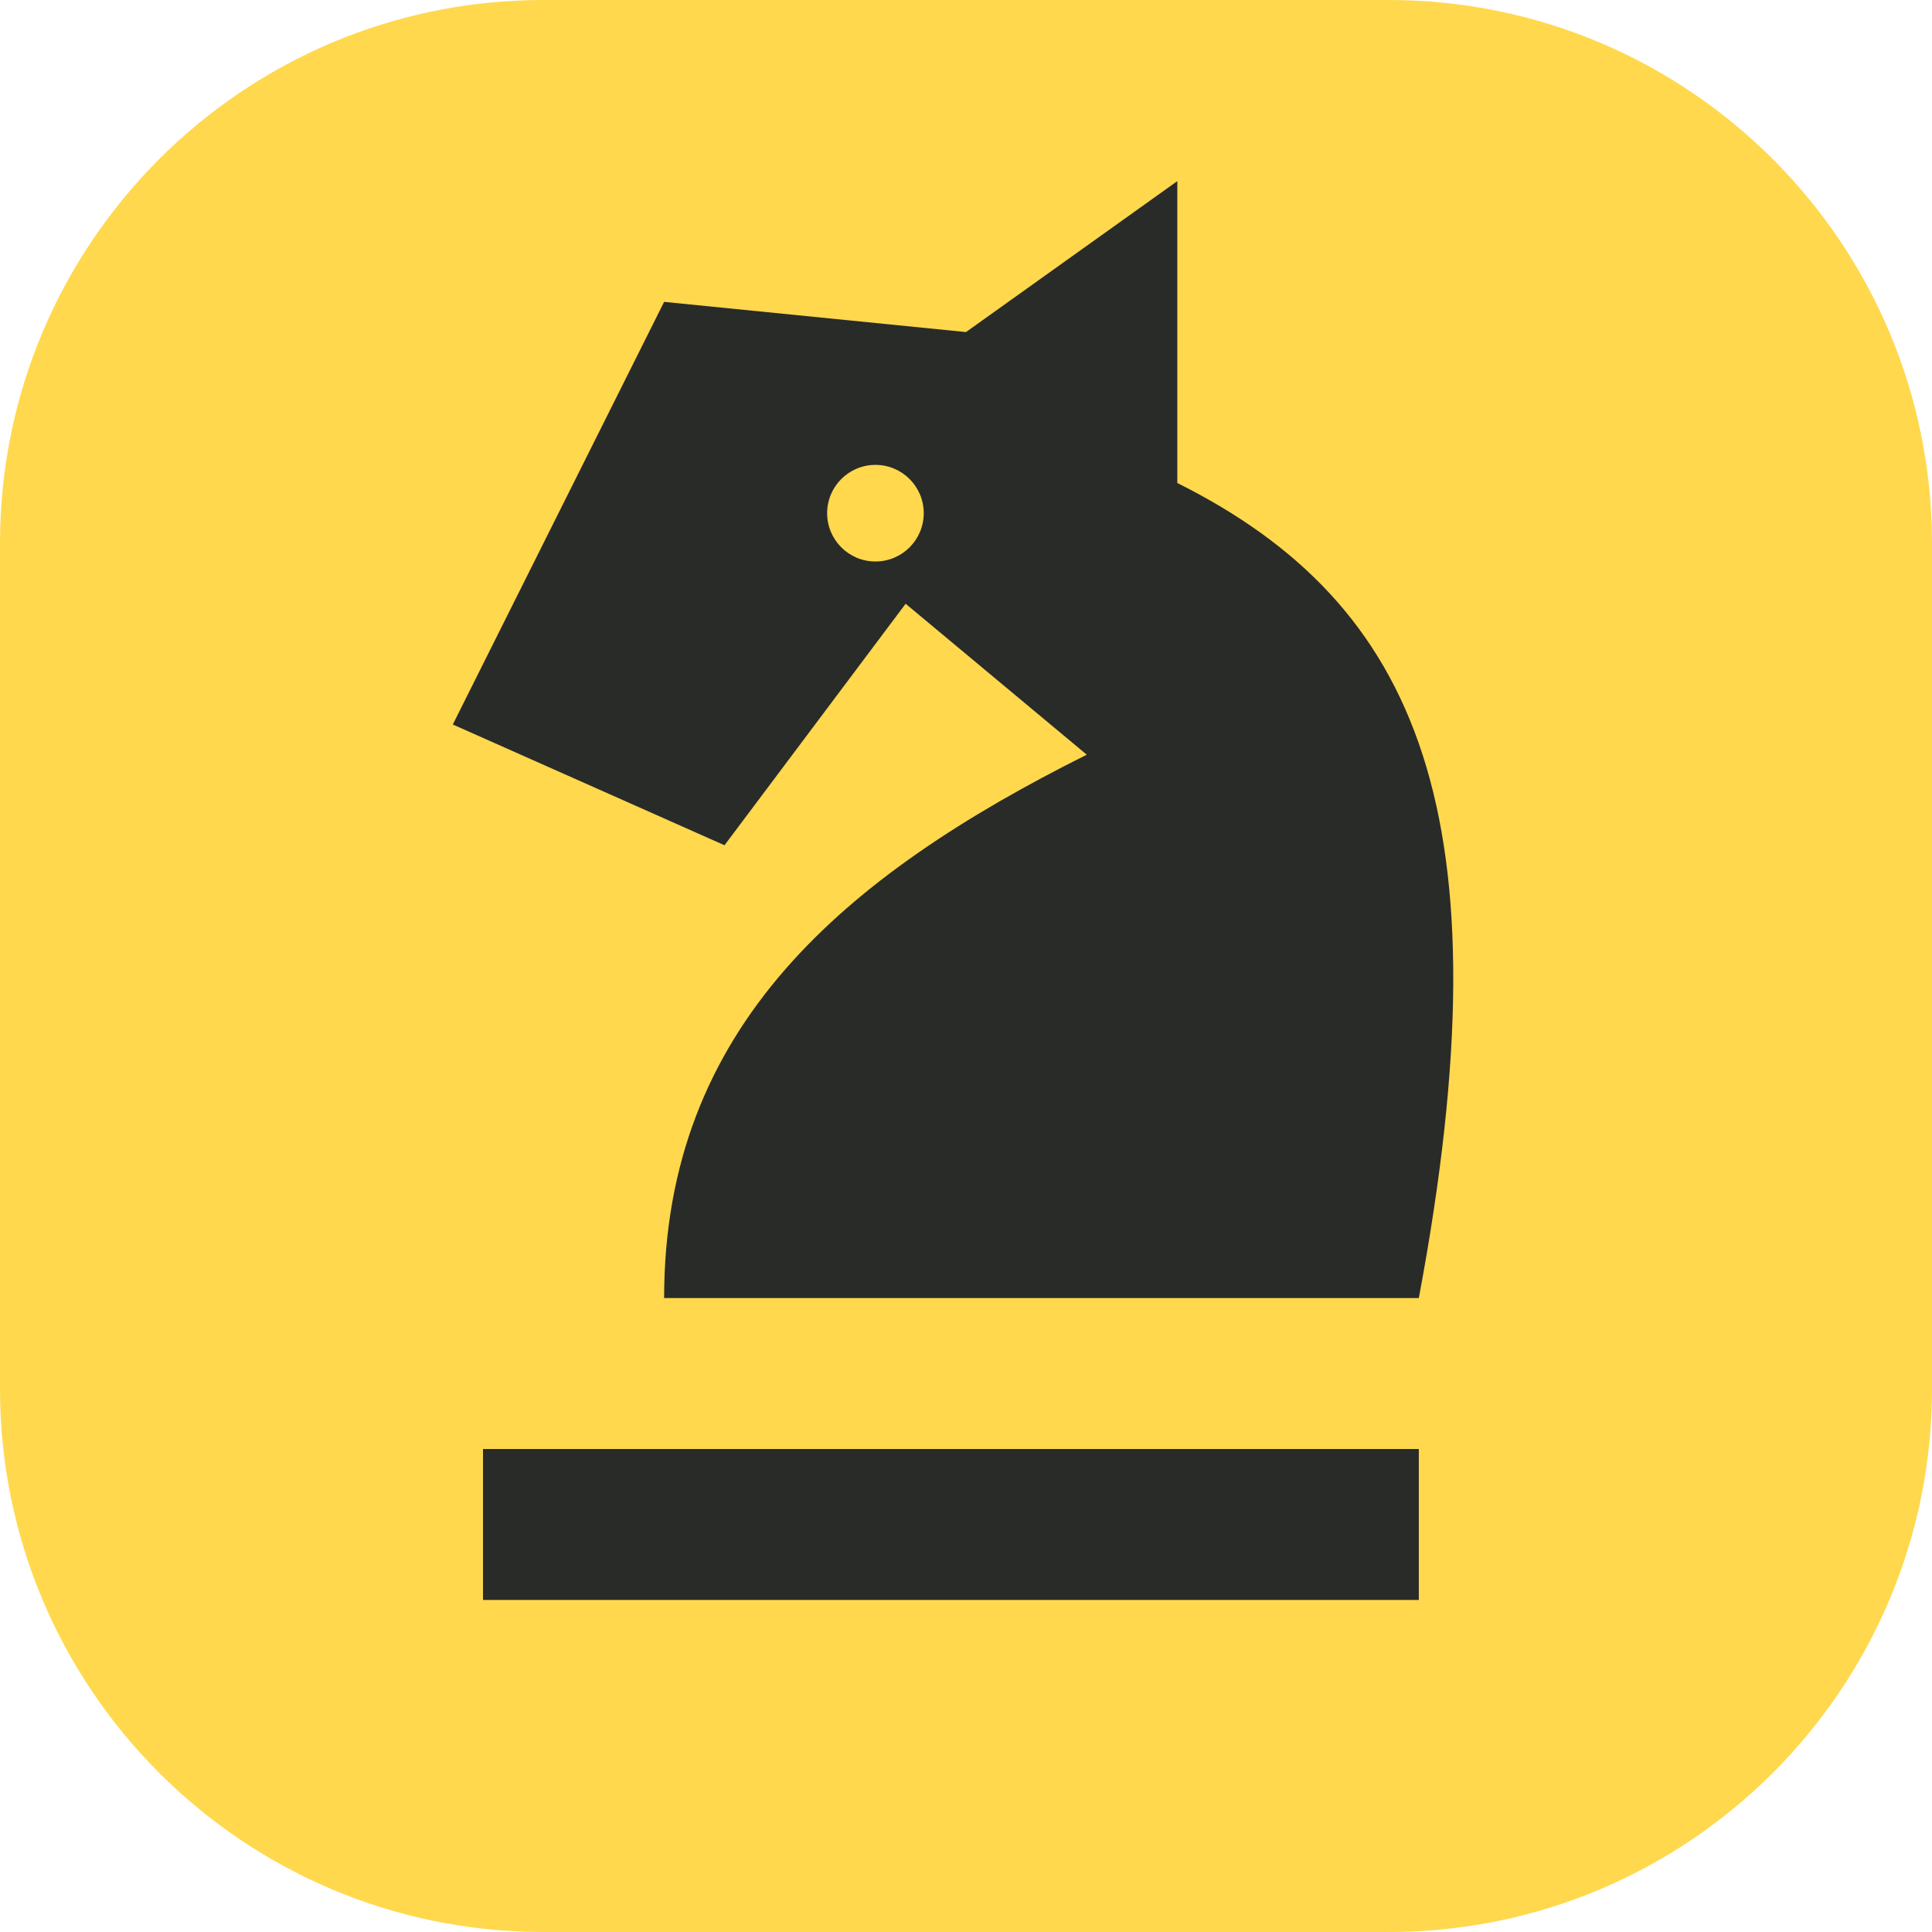
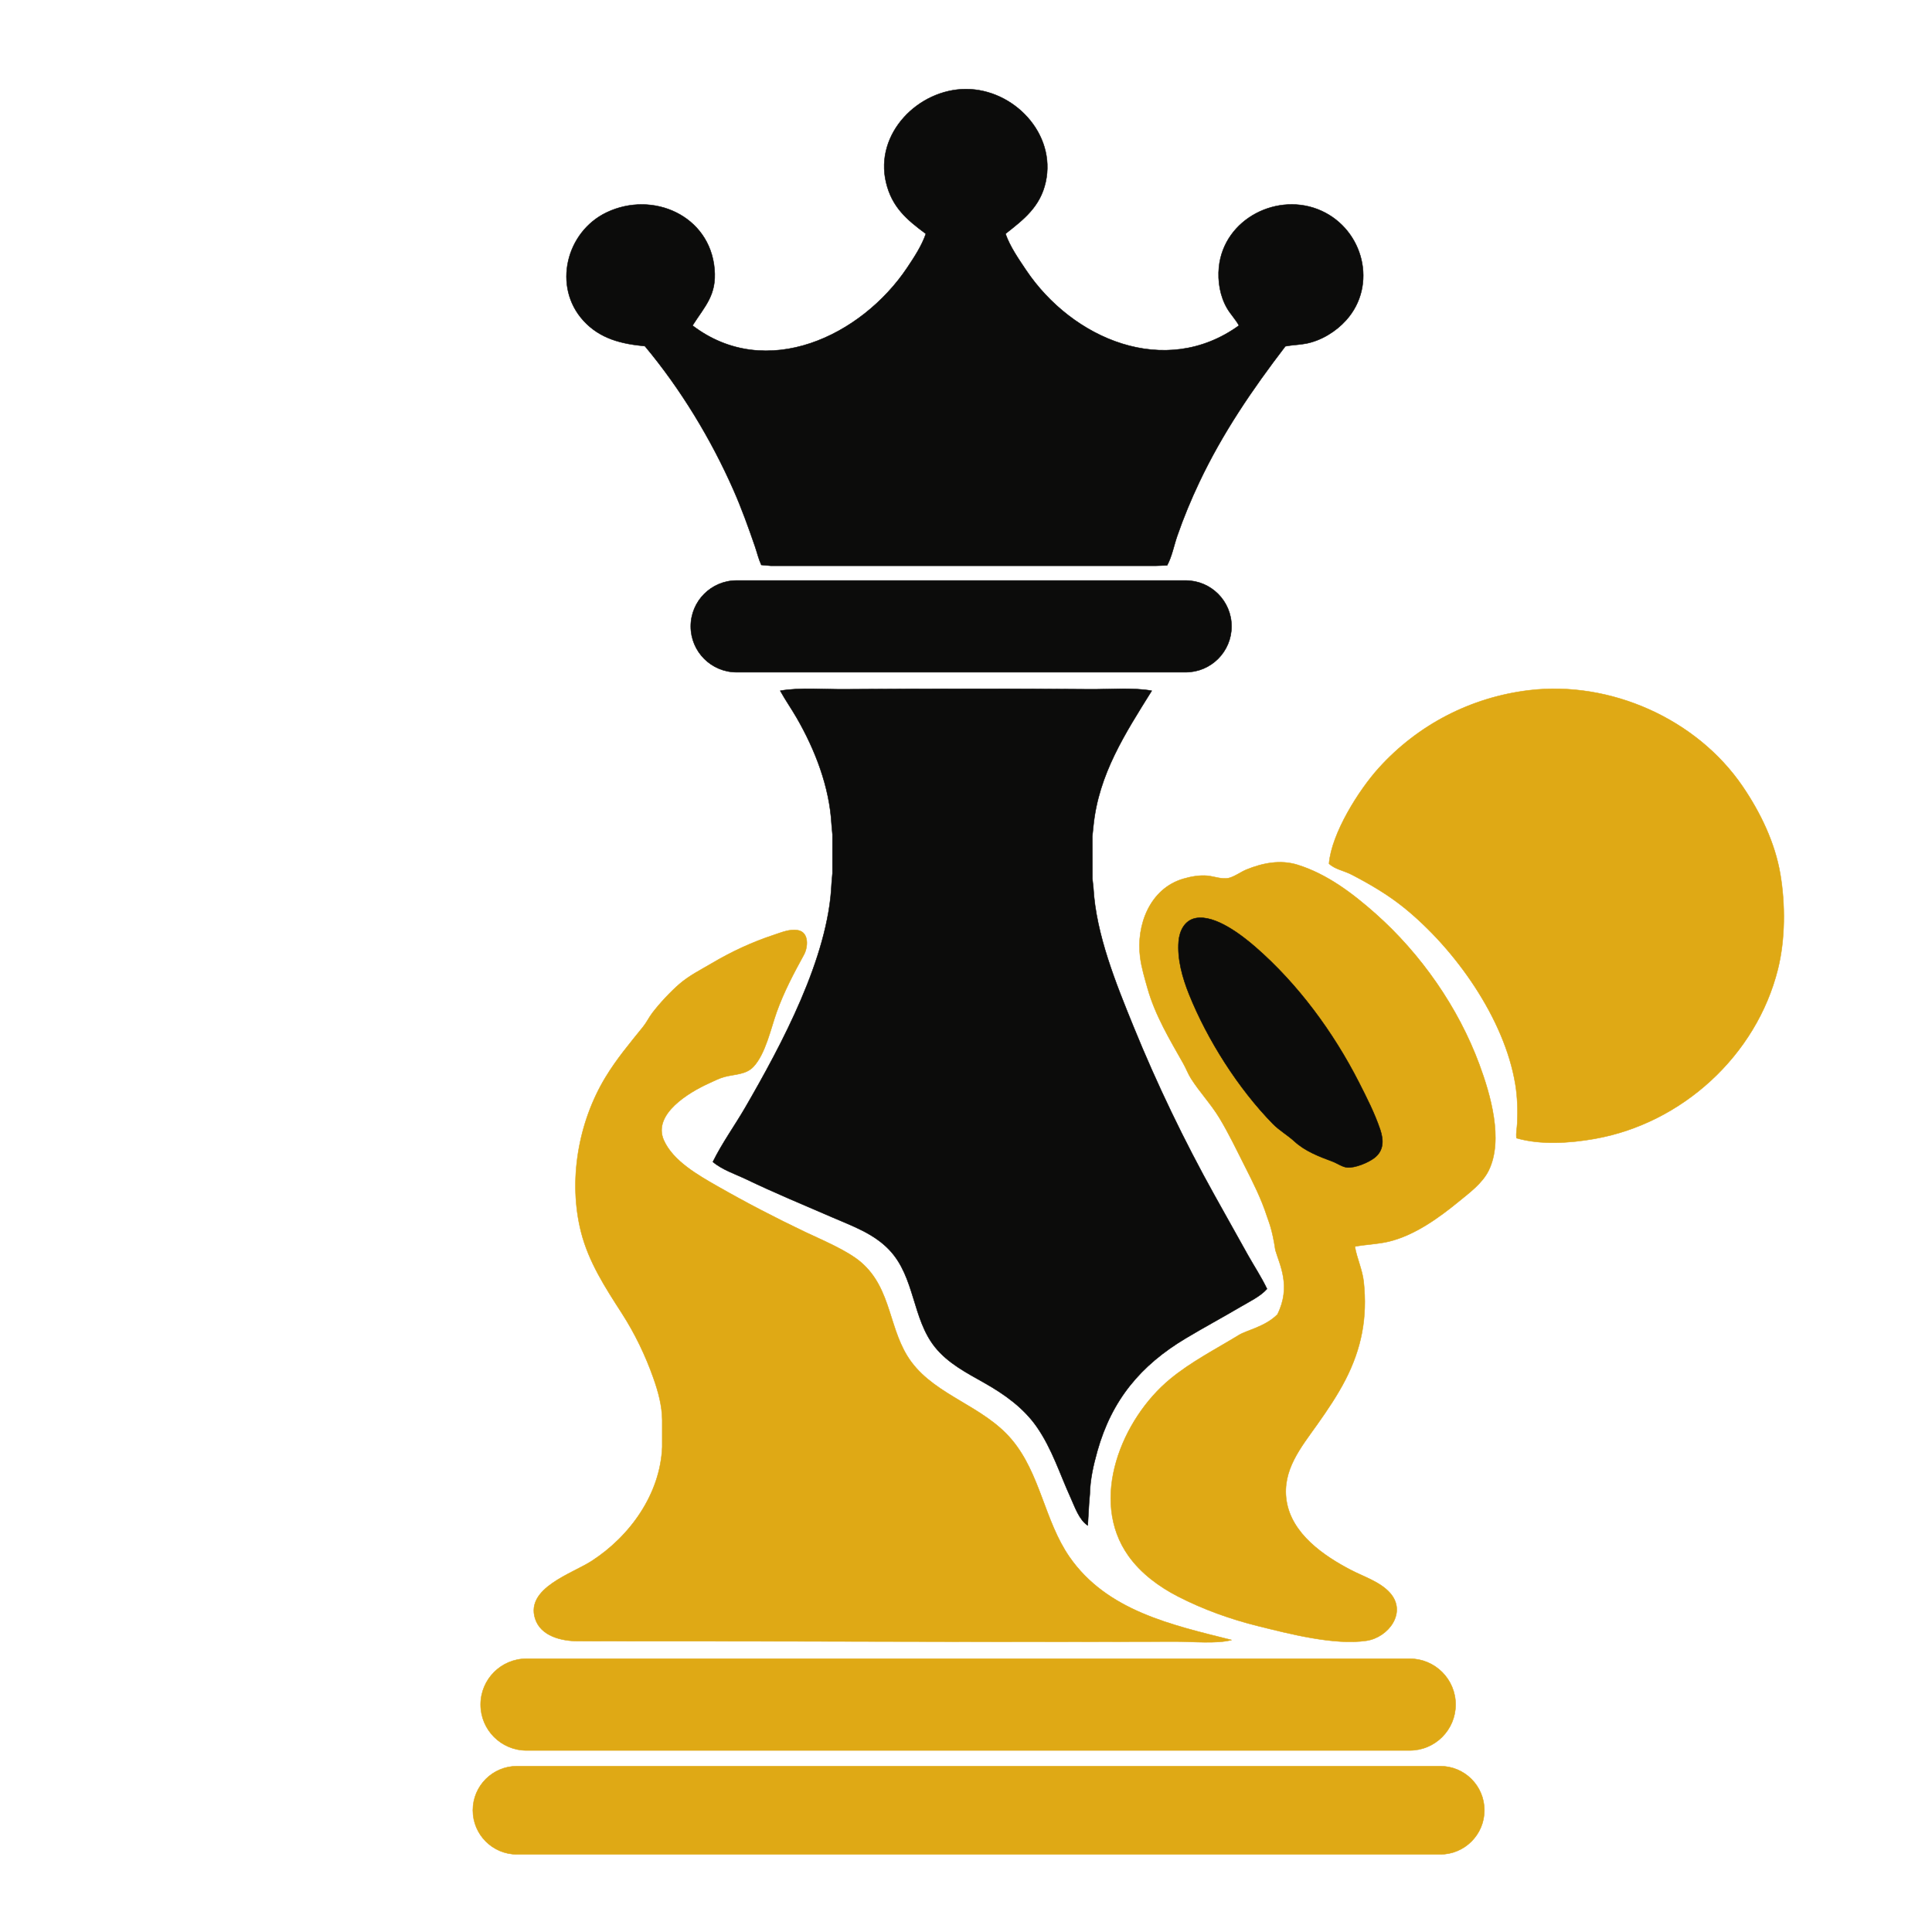
- <svg xmlns="http://www.w3.org/2000/svg" viewBox="0 0 64 64">
-   <rect width="64" height="64" rx="18" fill="#ffd84d" />
-   <path d="M18 48h29v5H16v-5h2zm4-5c0-9 6-14 14-18l-6-5-6 8-9-4 7-14 10 1 7-5v10c8 4 11 11 8 27H22z" fill="#292b28" />
-   <circle cx="29" cy="17" r="1.6" fill="#ffd84d" />
+ <svg xmlns="http://www.w3.org/2000/svg" version="1.1" width="1000" height="1000">
+   <style>
+     #light-icon {
+       display: inline;
+     }
+     #dark-icon {
+       display: none;
+     }
+ 
+     @media (prefers-color-scheme: dark) {
+       #light-icon {
+         display: none;
+       }
+       #dark-icon {
+         display: inline;
+       }
+     }
+   </style>
+   <g id="light-icon">
+     <svg version="1.1" width="1000" height="1000">
+       <g>
+         <g transform="matrix(0.913242,0,0,0.913242,0,0)">
+           <svg viewBox="0 0 1095 1095" width="1095" height="1095">
+             <g id="gold" fill="#dfa915" stroke="#dfa915" stroke-width="0.25" stroke-linejoin="round">
+               <path id="gold-ear" d="M859.5 645.05C859.13 642.14 859.81 639.47 859.94 636.5C860.26 629.2 860.05 621.76 858.86 614.54C852.73 577.31 824.83 537.97 795.92 514.55C786.7 507.08 776.4 501.05 765.88 495.61C761.82 493.51 756.53 492.67 753.25 489.5C754.69 472.29 770.1 447.8 781.6 435.12C803.78 410.67 833.69 395.22 866.54 391.24C912.5 385.68 961.59 407.35 987.71 445.77C997.8 460.6 1006.04 477.69 1009.03 495.5C1011.91 512.61 1011.85 532.39 1007.66 549.27C995.46 598.32 953.23 636.7 903.79 645.44C889.92 647.89 873.2 649.04 859.5 645.05Z" />
+               <path id="gold-leaf-right" d="M 767.89 706.5 C 769.05 713.26 772.15 719.58 772.9 726.5 C 775.07 746.6 771.73 764.16 762.53 782.04 C 757.98 790.86 752.4 799.11 746.67 807.2 C 737.38 820.33 726.55 833.2 729.14 850.47 C 731.96 869.26 750.18 881.78 765.67 889.84 C 772.91 893.62 782.15 896.49 787.75 902.74 C 797.66 913.78 786.98 928.05 774.47 929.91 C 756.29 932.62 730.74 925.99 712.91 921.56 C 697.35 917.69 681.95 912.17 667.67 904.83 C 656.94 899.33 646.66 891.74 639.61 881.85 C 616.91 850 635.93 804.12 663.17 781.64 C 675.11 771.78 689.02 764.7 702.18 756.66 C 706.78 753.84 717 752 724 745 C 732 729 725.16 716.57 722.86 708.56 C 721.05 696.43 719.03 692.29 718.11 689.43 C 714.9 679.46 710.25 670.27 705.54 660.96 C 700.93 651.85 696.32 642.18 691.03 633.46 C 686.34 625.74 679.97 619.01 675.09 611.36 C 673.35 608.63 672.27 605.6 670.68 602.8 C 662.98 589.18 654.68 575.37 650.41 560.18 C 648.77 554.35 646.97 548.47 646.2 542.46 C 643.88 524.29 651.73 503.68 670.56 498.1 C 674.9 496.81 679.85 495.92 684.39 496.35 C 688.04 496.7 692.67 498.5 696.27 497.69 C 699.58 496.95 703.22 494.19 706.43 492.87 C 715.62 489.12 725.68 487.13 735.39 490.15 C 752.14 495.35 766.7 506.4 779.65 517.89 C 805.31 540.66 826.46 570.96 838.4 603.19 C 844.73 620.28 852.23 645.92 843.79 663.29 C 840.21 670.64 832.81 676.04 826.64 681.09 C 815.3 690.37 801.72 700.12 787.24 703.64 C 780.88 705.18 774.28 705.28 767.89 706.5 Z" />
+               <path id="gold-leaf-left" d="M375.33 820.12C375.33 815.05 375.33 809.98 375.33 804.91C375.23 796.64 373.12 788.93 370.39 781.19C365.84 768.26 359.8 755.72 352.36 744.18C342.99 729.64 333.64 715.24 329.33 698.25C321.99 669.32 327.69 636.17 343.13 610.65C349.4 600.28 356.9 591.36 364.48 581.97C366.45 579.53 367.78 576.69 369.66 574.19C373.7 568.85 380.07 562 385.16 557.64C390.75 552.84 397.14 549.69 403.43 545.97C414.52 539.41 426.19 533.98 438.47 529.93C442.81 528.5 447.78 526.33 452.42 527.28C458.6 528.55 457.99 536.84 455.63 541.13C449.85 551.66 444.27 562.21 440.19 573.62C436.85 582.95 433.91 597.21 427.06 604.56C422.77 609.15 416.33 608.8 410.7 610.31C407.51 611.16 404.53 612.73 401.55 614.09C390.76 619 369.64 631.42 376.24 646.27C381.44 657.99 395.71 666.08 406.34 672.16C422.62 681.47 439.35 690.17 456.28 698.24C465.77 702.76 480.23 708.72 488.03 715.45C505.81 730.77 503.43 754.31 516.54 771.94C530.87 791.2 557.51 796.95 573.49 816.03C589.64 835.31 591.97 861.91 606.09 882.36C627.27 912.99 664.09 920.99 698.02 929.5C689.6 931.79 675.62 930.36 666.5 930.39C644.83 930.46 623.17 930.49 601.5 930.5C532.83 930.53 464.17 930.21 395.5 930.19C372.83 930.18 350.17 930.22 327.5 930.14C318.33 930.1 306.4 927.41 303.26 917.27C297.92 899.98 324.16 891.95 335.28 884.77C357.16 870.65 374.26 846.71 375.33 820.12Z" />
+               <rect id="gold-base-1" x="272.4" y="940.1" width="552.6" height="52" rx="26" />
+               <rect id="gold-base-2" x="268" y="1001" width="573.3" height="50" rx="25" />
+             </g>
+             <g id="dark" fill="#0c0c0b" stroke="#0c0c0b" stroke-width="0.25" stroke-linejoin="round">
+               <path id="dark-crown" d="M654.99 320.67H436.92C435.12 320.51 433.31 320.35 431.5 320.2C429.93 316.81 429.1 313.14 427.88 309.6C424.16 298.85 420.34 288.15 415.74 277.74C403.01 248.85 385.76 220.42 365.5 196.17C352.24 194.91 340.09 192.03 330.72 181.79C313.08 162.54 320.82 131.35 343.86 120.38C369.96 107.97 402.33 122.12 404.96 152.5C406.24 167.25 399.6 173.37 392.5 184.5C434.25 216.32 488.31 190.42 514.19 151.7C518.17 145.74 522.42 139.3 524.75 132.5C513.82 124.44 505.53 117.37 502.2 103.41C495.59 75.69 520.48 50.52 547.47 50.5C574.46 50.48 598.76 75.72 592.65 103.24C589.57 117.13 580.3 124.33 569.88 132.5C572.48 139.84 577.18 146.57 581.49 153.01C607.76 192.21 660.32 214.73 702.21 184.5C700.39 181.13 697.58 178.27 695.58 174.91C691.49 168.02 690.06 159.4 690.85 151.5C693.61 123.85 724.53 108.37 748.99 119.51C772.77 130.34 780.8 161.61 762.96 181.47C757.19 187.9 748.87 193.01 740.32 194.7C736.4 195.48 732.36 195.48 728.5 196.26C709.81 220.67 692.95 245.38 679.74 273.26C675.05 283.15 670.82 293.35 667.24 303.69C665.33 309.19 664.25 315.33 661.5 320.44C659.33 320.52 657.16 320.59 654.99 320.67Z" />
+               <rect id="dark-bar" x="391.5" y="329" width="306.5" height="52" rx="26" />
+               <path id="dark-body" d="M619.71 468.05C619.51 470.03 619.3 472.02 619.09 474C619.11 482 619.12 490 619.13 498C619.32 499.7 619.5 501.39 619.68 503.09C621.13 529.63 632.56 557.61 642.49 582.02C655.71 614.49 671.2 646.64 688.25 677.28C694.56 688.62 700.87 699.96 707.23 711.27C710.83 717.67 714.94 723.88 718.09 730.5C714.41 734.73 708.02 737.75 703.14 740.63C692.83 746.71 682.27 752.38 672 758.53C646.41 773.84 630.08 793.47 621.93 822.46C619.67 830.5 617.86 838.49 617.67 846.87C617.53 848.58 617.38 850.29 617.24 852C616.99 856.19 616.75 860.38 616.5 864.57C611.66 861.52 609.09 853.82 606.77 848.73C600.58 835.13 596.28 821.17 587.69 808.78C580.14 797.88 569.19 790.12 557.78 783.69C547.77 778.04 537.29 772.64 529.96 763.52C516.97 747.36 518.69 723.85 504.07 708.42C495.22 699.09 483.14 694.87 471.6 689.87C455.39 682.85 439.02 676.09 423.09 668.43C416.89 665.45 409.26 663 404.04 658.5C409.25 647.89 416.39 638.04 422.33 627.81C443.03 592.08 469.53 542.7 471.31 501.01C471.48 499.01 471.65 497 471.82 495C471.83 487.67 471.83 480.33 471.83 473C471.65 471.02 471.48 469.03 471.3 467.05C470.11 446 462.04 425.03 451.58 406.9C448.58 401.69 445.11 396.77 442.21 391.5C453.35 389.53 467.04 390.74 478.5 390.65C502.17 390.45 525.83 390.41 549.5 390.39C572.17 390.38 594.83 390.43 617.5 390.65C628.61 390.76 642 389.54 652.78 391.5C637.73 415.67 622.65 438.79 619.71 468.05Z" />
+               <path id="dark-leaf-inner" d="M677.74 520.38C688.71 518.32 703.81 530.02 711.66 536.86C735.67 557.76 755.72 585.06 770.15 613.36C774.61 622.11 779.12 630.97 782.27 640.3C784.29 646.31 784.33 652.21 778.84 656.36C775.33 659 768.01 662.04 763.57 661.68C760.89 661.47 757.78 659.25 755.25 658.31C747.57 655.45 739.74 652.49 733.63 646.88C729.81 643.37 725.07 640.68 721.48 637.02C701.91 617.05 684.33 589.41 673.93 563.52C670.2 554.24 667.18 543.57 668.02 533.5C668.51 527.62 671.41 521.56 677.74 520.38Z" />
+             </g>
+           </svg>
+         </g>
+       </g>
+     </svg>
+   </g>
+   <g id="dark-icon">
+     <svg version="1.1" width="1000" height="1000">
+       <g clip-path="url(#SvgjsClipPath1034)">
+         <rect width="1000" height="1000" fill="#fcfce8" />
+         <g transform="matrix(0.913242,0,0,0.913242,0,0)">
+           <svg viewBox="0 0 1095 1095" width="1095" height="1095">
+             <g id="gold" fill="#dfa915" stroke="#dfa915" stroke-width="0.25" stroke-linejoin="round">
+               <path id="gold-ear" d="M859.5 645.05C859.13 642.14 859.81 639.47 859.94 636.5C860.26 629.2 860.05 621.76 858.86 614.54C852.73 577.31 824.83 537.97 795.92 514.55C786.7 507.08 776.4 501.05 765.88 495.61C761.82 493.51 756.53 492.67 753.25 489.5C754.69 472.29 770.1 447.8 781.6 435.12C803.78 410.67 833.69 395.22 866.54 391.24C912.5 385.68 961.59 407.35 987.71 445.77C997.8 460.6 1006.04 477.69 1009.03 495.5C1011.91 512.61 1011.85 532.39 1007.66 549.27C995.46 598.32 953.23 636.7 903.79 645.44C889.92 647.89 873.2 649.04 859.5 645.05Z" />
+               <path id="gold-leaf-right" d="M 767.89 706.5 C 769.05 713.26 772.15 719.58 772.9 726.5 C 775.07 746.6 771.73 764.16 762.53 782.04 C 757.98 790.86 752.4 799.11 746.67 807.2 C 737.38 820.33 726.55 833.2 729.14 850.47 C 731.96 869.26 750.18 881.78 765.67 889.84 C 772.91 893.62 782.15 896.49 787.75 902.74 C 797.66 913.78 786.98 928.05 774.47 929.91 C 756.29 932.62 730.74 925.99 712.91 921.56 C 697.35 917.69 681.95 912.17 667.67 904.83 C 656.94 899.33 646.66 891.74 639.61 881.85 C 616.91 850 635.93 804.12 663.17 781.64 C 675.11 771.78 689.02 764.7 702.18 756.66 C 706.78 753.84 717 752 724 745 C 732 729 725.16 716.57 722.86 708.56 C 721.05 696.43 719.03 692.29 718.11 689.43 C 714.9 679.46 710.25 670.27 705.54 660.96 C 700.93 651.85 696.32 642.18 691.03 633.46 C 686.34 625.74 679.97 619.01 675.09 611.36 C 673.35 608.63 672.27 605.6 670.68 602.8 C 662.98 589.18 654.68 575.37 650.41 560.18 C 648.77 554.35 646.97 548.47 646.2 542.46 C 643.88 524.29 651.73 503.68 670.56 498.1 C 674.9 496.81 679.85 495.92 684.39 496.35 C 688.04 496.7 692.67 498.5 696.27 497.69 C 699.58 496.95 703.22 494.19 706.43 492.87 C 715.62 489.12 725.68 487.13 735.39 490.15 C 752.14 495.35 766.7 506.4 779.65 517.89 C 805.31 540.66 826.46 570.96 838.4 603.19 C 844.73 620.28 852.23 645.92 843.79 663.29 C 840.21 670.64 832.81 676.04 826.64 681.09 C 815.3 690.37 801.72 700.12 787.24 703.64 C 780.88 705.18 774.28 705.28 767.89 706.5 Z" />
+               <path id="gold-leaf-left" d="M375.33 820.12C375.33 815.05 375.33 809.98 375.33 804.91C375.23 796.64 373.12 788.93 370.39 781.19C365.84 768.26 359.8 755.72 352.36 744.18C342.99 729.64 333.64 715.24 329.33 698.25C321.99 669.32 327.69 636.17 343.13 610.65C349.4 600.28 356.9 591.36 364.48 581.97C366.45 579.53 367.78 576.69 369.66 574.19C373.7 568.85 380.07 562 385.16 557.64C390.75 552.84 397.14 549.69 403.43 545.97C414.52 539.41 426.19 533.98 438.47 529.93C442.81 528.5 447.78 526.33 452.42 527.28C458.6 528.55 457.99 536.84 455.63 541.13C449.85 551.66 444.27 562.21 440.19 573.62C436.85 582.95 433.91 597.21 427.06 604.56C422.77 609.15 416.33 608.8 410.7 610.31C407.51 611.16 404.53 612.73 401.55 614.09C390.76 619 369.64 631.42 376.24 646.27C381.44 657.99 395.71 666.08 406.34 672.16C422.62 681.47 439.35 690.17 456.28 698.24C465.77 702.76 480.23 708.72 488.03 715.45C505.81 730.77 503.43 754.31 516.54 771.94C530.87 791.2 557.51 796.95 573.49 816.03C589.64 835.31 591.97 861.91 606.09 882.36C627.27 912.99 664.09 920.99 698.02 929.5C689.6 931.79 675.62 930.36 666.5 930.39C644.83 930.46 623.17 930.49 601.5 930.5C532.83 930.53 464.17 930.21 395.5 930.19C372.83 930.18 350.17 930.22 327.5 930.14C318.33 930.1 306.4 927.41 303.26 917.27C297.92 899.98 324.16 891.95 335.28 884.77C357.16 870.65 374.26 846.71 375.33 820.12Z" />
+               <rect id="gold-base-1" x="272.4" y="940.1" width="552.6" height="52" rx="26" />
+               <rect id="gold-base-2" x="268" y="1001" width="573.3" height="50" rx="25" />
+             </g>
+             <g id="dark" fill="#0c0c0b" stroke="#0c0c0b" stroke-width="0.25" stroke-linejoin="round">
+               <path id="dark-crown" d="M654.99 320.67H436.92C435.12 320.51 433.31 320.35 431.5 320.2C429.93 316.81 429.1 313.14 427.88 309.6C424.16 298.85 420.34 288.15 415.74 277.74C403.01 248.85 385.76 220.42 365.5 196.17C352.24 194.91 340.09 192.03 330.72 181.79C313.08 162.54 320.82 131.35 343.86 120.38C369.96 107.97 402.33 122.12 404.96 152.5C406.24 167.25 399.6 173.37 392.5 184.5C434.25 216.32 488.31 190.42 514.19 151.7C518.17 145.74 522.42 139.3 524.75 132.5C513.82 124.44 505.53 117.37 502.2 103.41C495.59 75.69 520.48 50.52 547.47 50.5C574.46 50.48 598.76 75.72 592.65 103.24C589.57 117.13 580.3 124.33 569.88 132.5C572.48 139.84 577.18 146.57 581.49 153.01C607.76 192.21 660.32 214.73 702.21 184.5C700.39 181.13 697.58 178.27 695.58 174.91C691.49 168.02 690.06 159.4 690.85 151.5C693.61 123.85 724.53 108.37 748.99 119.51C772.77 130.34 780.8 161.61 762.96 181.47C757.19 187.9 748.87 193.01 740.32 194.7C736.4 195.48 732.36 195.48 728.5 196.26C709.81 220.67 692.95 245.38 679.74 273.26C675.05 283.15 670.82 293.35 667.24 303.69C665.33 309.19 664.25 315.33 661.5 320.44C659.33 320.52 657.16 320.59 654.99 320.67Z" />
+               <rect id="dark-bar" x="391.5" y="329" width="306.5" height="52" rx="26" />
+               <path id="dark-body" d="M619.71 468.05C619.51 470.03 619.3 472.02 619.09 474C619.11 482 619.12 490 619.13 498C619.32 499.7 619.5 501.39 619.68 503.09C621.13 529.63 632.56 557.61 642.49 582.02C655.71 614.49 671.2 646.64 688.25 677.28C694.56 688.62 700.87 699.96 707.23 711.27C710.83 717.67 714.94 723.88 718.09 730.5C714.41 734.73 708.02 737.75 703.14 740.63C692.83 746.71 682.27 752.38 672 758.53C646.41 773.84 630.08 793.47 621.93 822.46C619.67 830.5 617.86 838.49 617.67 846.87C617.53 848.58 617.38 850.29 617.24 852C616.99 856.19 616.75 860.38 616.5 864.57C611.66 861.52 609.09 853.82 606.77 848.73C600.58 835.13 596.28 821.17 587.69 808.78C580.14 797.88 569.19 790.12 557.78 783.69C547.77 778.04 537.29 772.64 529.96 763.52C516.97 747.36 518.69 723.85 504.07 708.42C495.22 699.09 483.14 694.87 471.6 689.87C455.39 682.85 439.02 676.09 423.09 668.43C416.89 665.45 409.26 663 404.04 658.5C409.25 647.89 416.39 638.04 422.33 627.81C443.03 592.08 469.53 542.7 471.31 501.01C471.48 499.01 471.65 497 471.82 495C471.83 487.67 471.83 480.33 471.83 473C471.65 471.02 471.48 469.03 471.3 467.05C470.11 446 462.04 425.03 451.58 406.9C448.58 401.69 445.11 396.77 442.21 391.5C453.35 389.53 467.04 390.74 478.5 390.65C502.17 390.45 525.83 390.41 549.5 390.39C572.17 390.38 594.83 390.43 617.5 390.65C628.61 390.76 642 389.54 652.78 391.5C637.73 415.67 622.65 438.79 619.71 468.05Z" />
+               <path id="dark-leaf-inner" d="M677.74 520.38C688.71 518.32 703.81 530.02 711.66 536.86C735.67 557.76 755.72 585.06 770.15 613.36C774.61 622.11 779.12 630.97 782.27 640.3C784.29 646.31 784.33 652.21 778.84 656.36C775.33 659 768.01 662.04 763.57 661.68C760.89 661.47 757.78 659.25 755.25 658.31C747.57 655.45 739.74 652.49 733.63 646.88C729.81 643.37 725.07 640.68 721.48 637.02C701.91 617.05 684.33 589.41 673.93 563.52C670.2 554.24 667.18 543.57 668.02 533.5C668.51 527.62 671.41 521.56 677.74 520.38Z" />
+             </g>
+           </svg>
+         </g>
+       </g>
+       <defs>
+         <clipPath id="SvgjsClipPath1034">
+           <rect width="1000" height="1000" x="0" y="0" rx="350" ry="350" />
+         </clipPath>
+       </defs>
+     </svg>
+   </g>
</svg>
